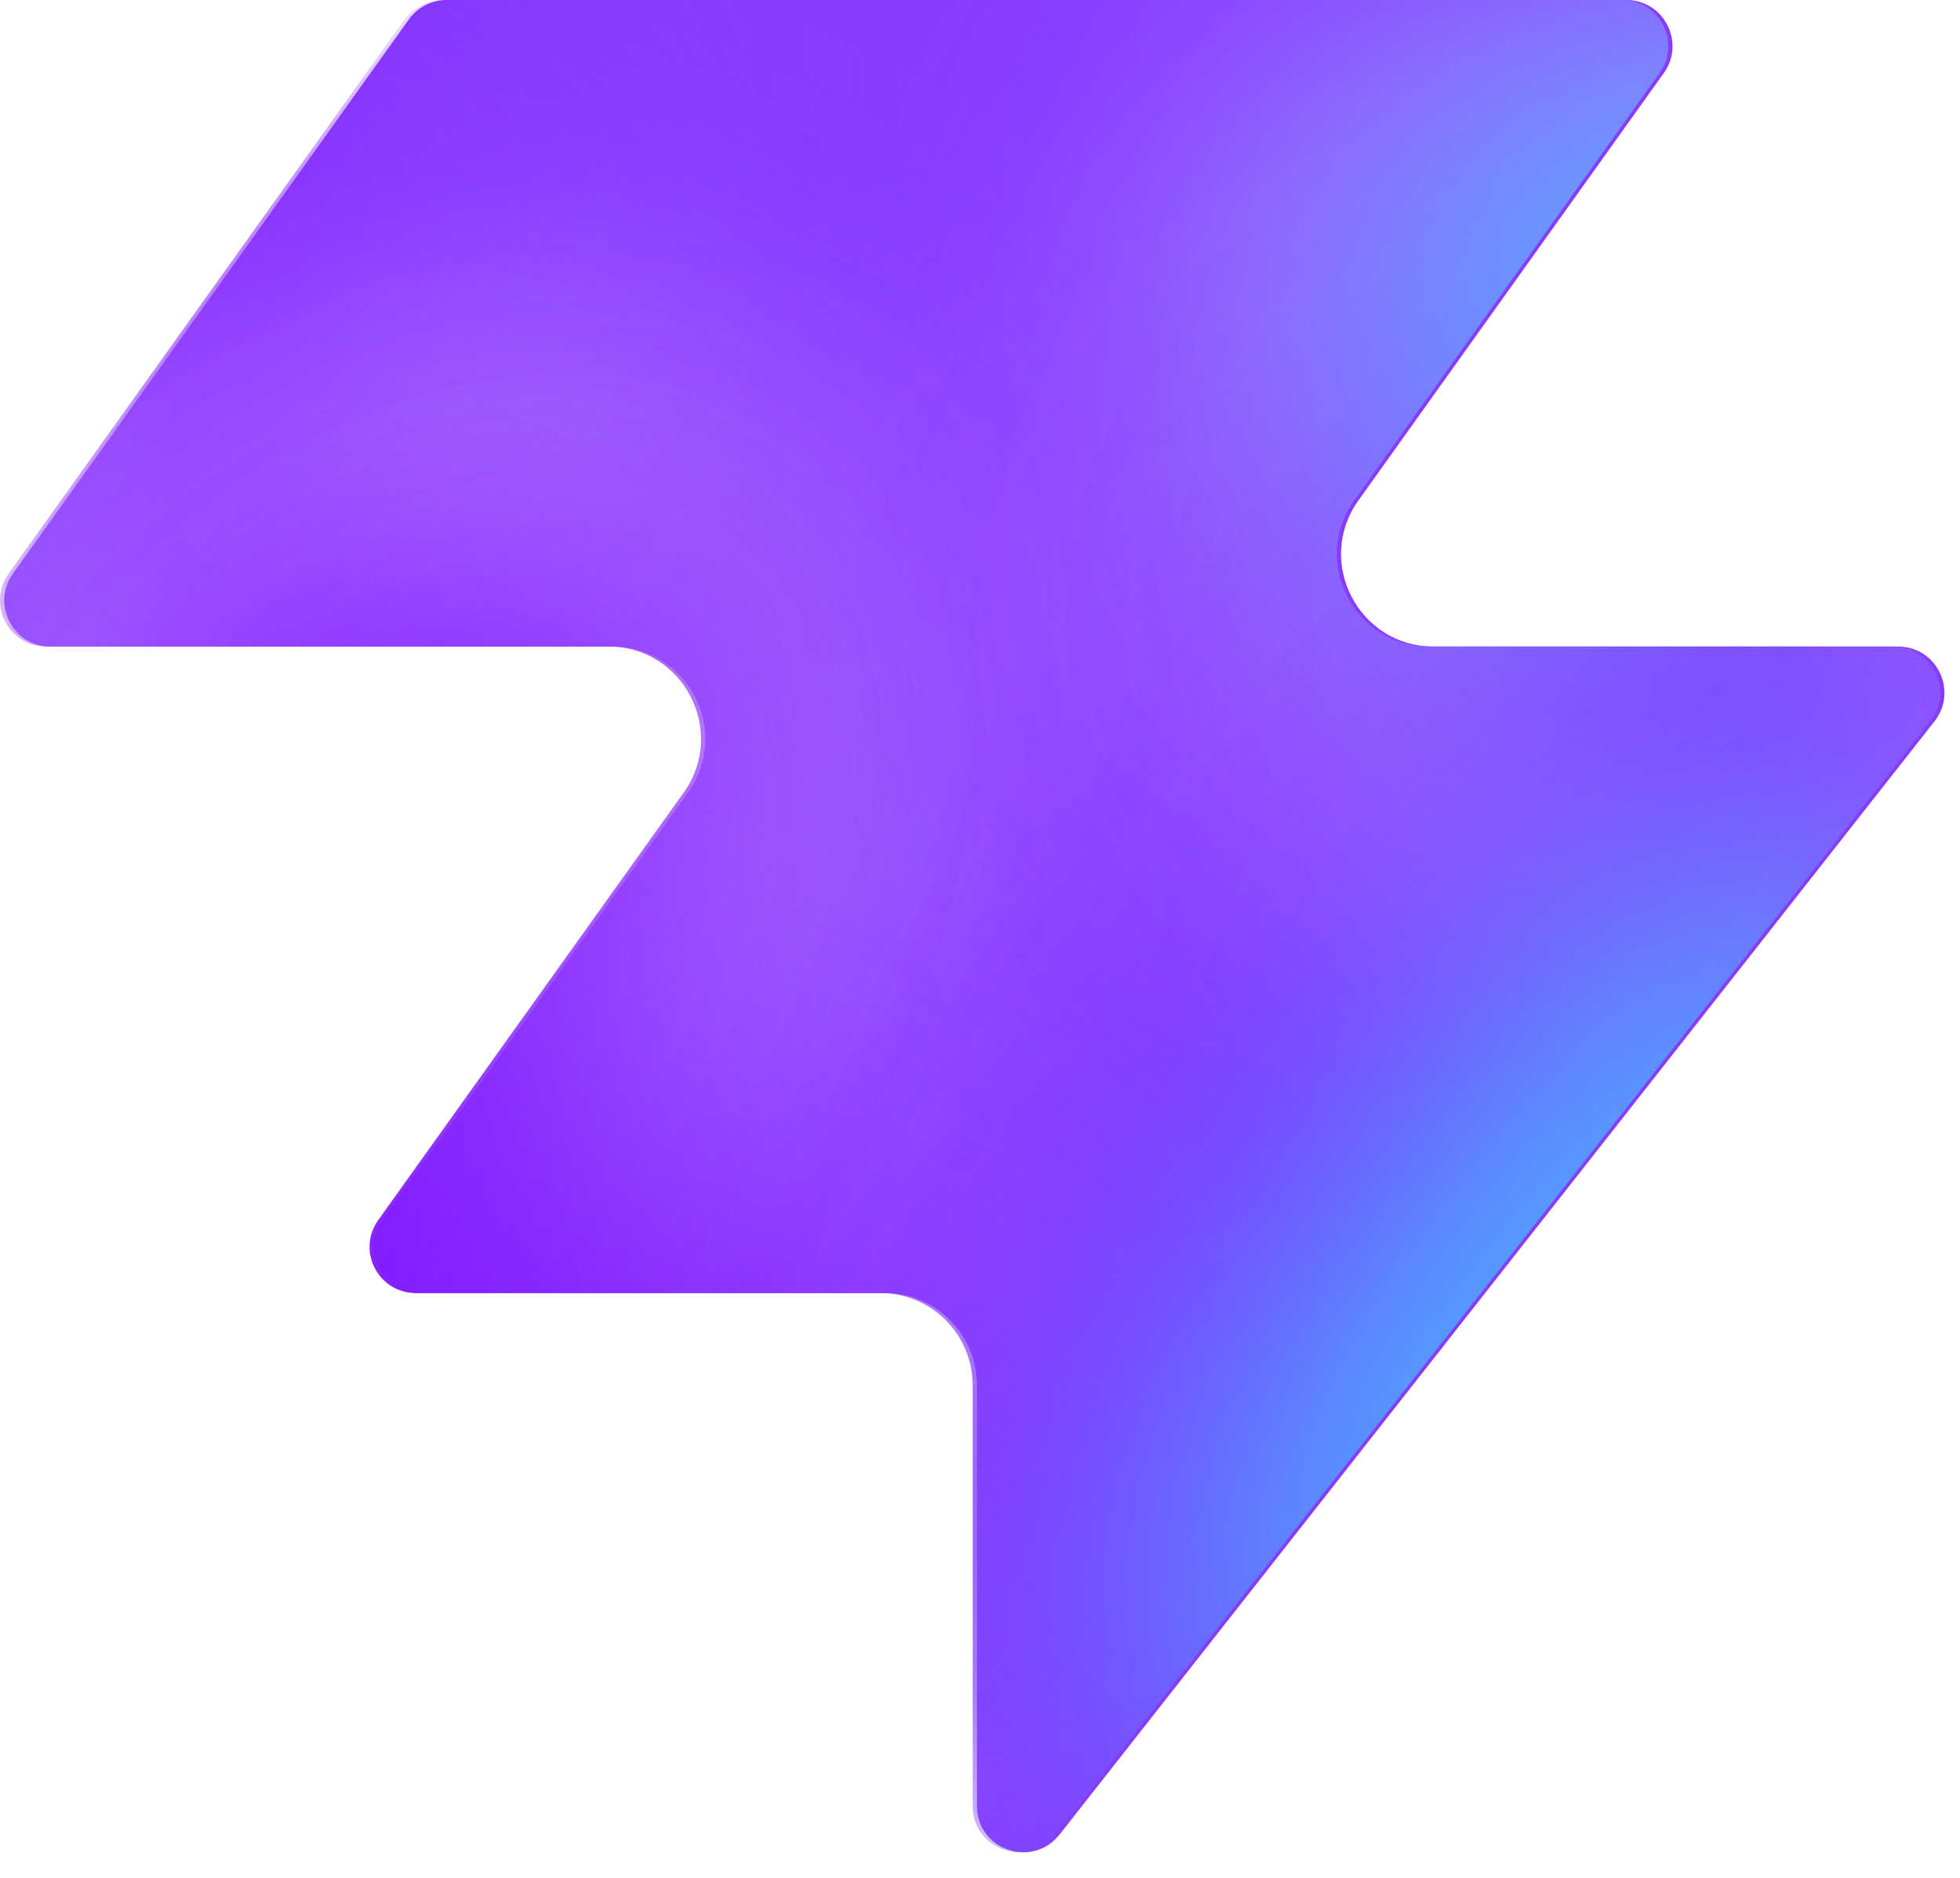
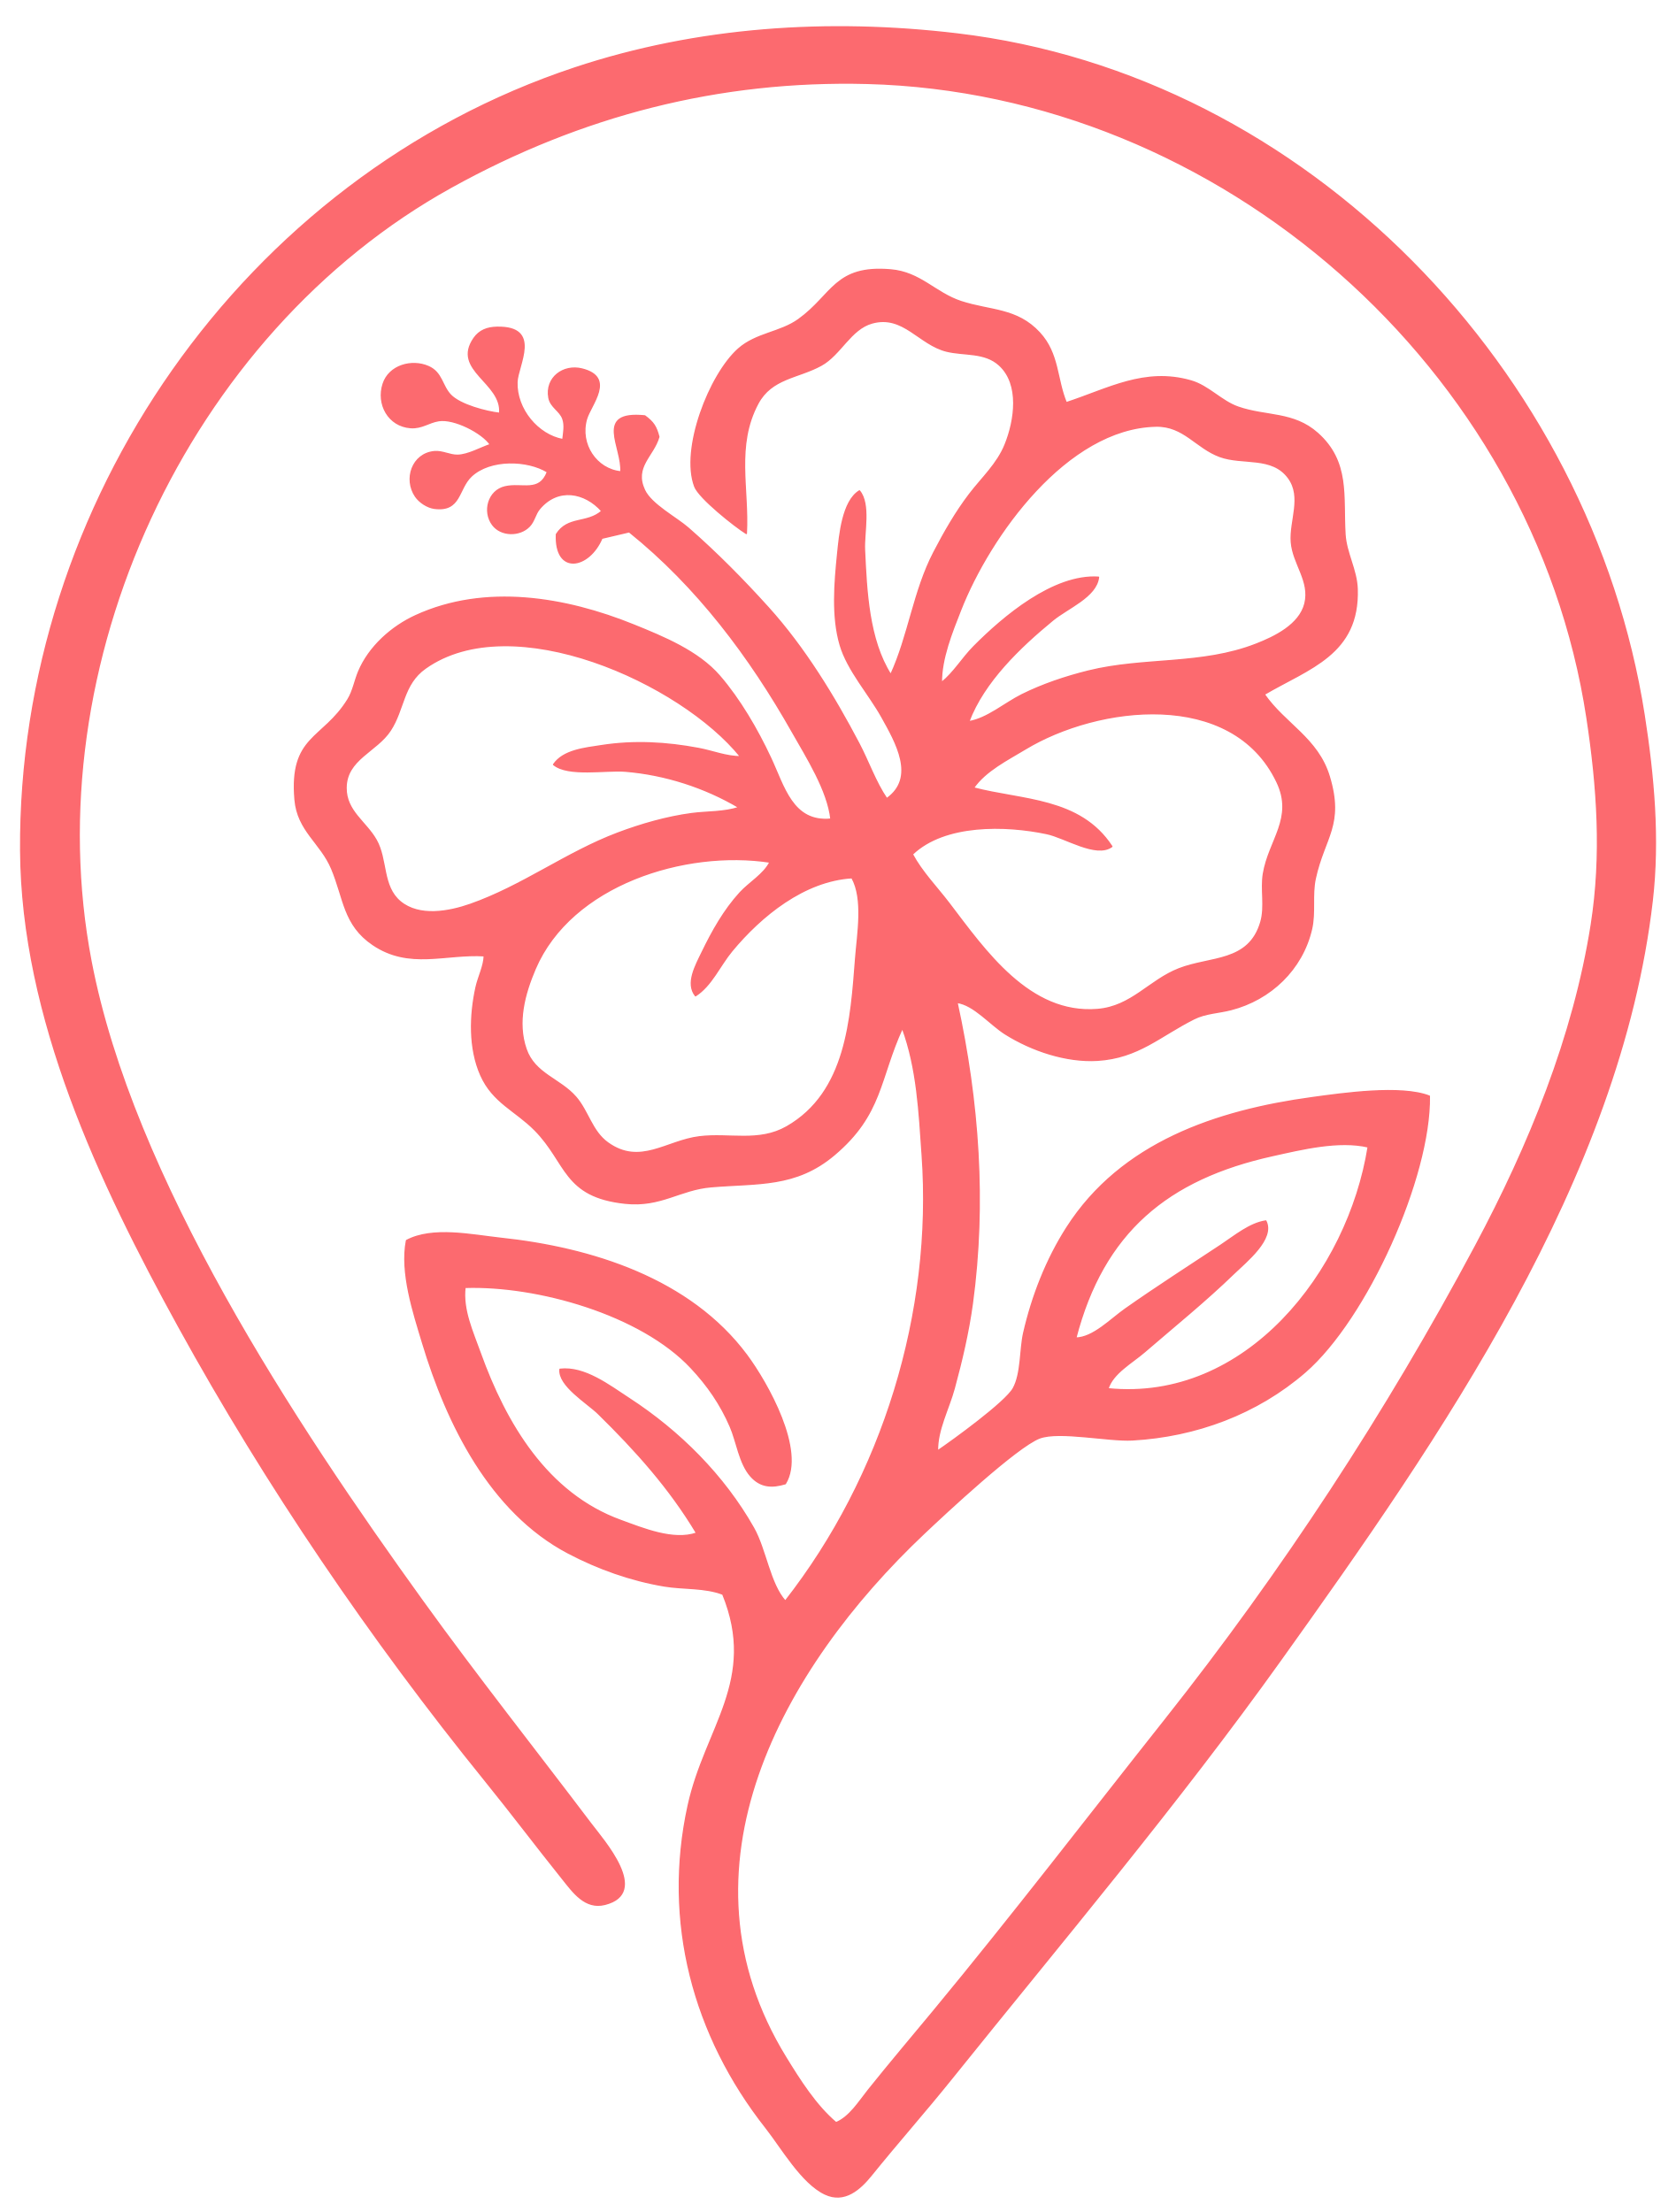
- <svg xmlns="http://www.w3.org/2000/svg" width="48" height="46" fill="none" viewBox="0 0 48 46">
-   <path fill="#863bff" d="M25.946 44.938c-.664.845-2.021.375-2.021-.698V33.937a2.26 2.26 0 0 0-2.262-2.262H10.287c-.92 0-1.456-1.04-.92-1.788l7.48-10.471c1.07-1.497 0-3.578-1.842-3.578H1.237c-.92 0-1.456-1.04-.92-1.788L10.013.474c.214-.297.556-.474.92-.474h28.894c.92 0 1.456 1.04.92 1.788l-7.48 10.471c-1.07 1.498 0 3.579 1.842 3.579h11.377c.943 0 1.473 1.088.89 1.83L25.947 44.94z" style="fill:#863bff;fill:color(display-p3 .525 .23 1);fill-opacity:1" />
-   <mask id="a" width="48" height="46" x="0" y="0" maskUnits="userSpaceOnUse" style="mask-type:alpha">
-     <path fill="#000" d="M25.842 44.938c-.664.844-2.021.375-2.021-.698V33.937a2.26 2.26 0 0 0-2.262-2.262H10.183c-.92 0-1.456-1.04-.92-1.788l7.48-10.471c1.07-1.498 0-3.579-1.842-3.579H1.133c-.92 0-1.456-1.04-.92-1.787L9.91.473c.214-.297.556-.474.92-.474h28.894c.92 0 1.456 1.04.92 1.788l-7.48 10.471c-1.07 1.498 0 3.578 1.842 3.578h11.377c.943 0 1.473 1.088.89 1.832L25.843 44.94z" style="fill:#000;fill-opacity:1" />
-   </mask>
-   <g mask="url(#a)">
-     <g filter="url(#b)">
-       <ellipse cx="5.508" cy="14.704" fill="#ede6ff" rx="5.508" ry="14.704" style="fill:#ede6ff;fill:color(display-p3 .927 .903 1);fill-opacity:1" transform="matrix(.00324 1 1 -.00324 -4.47 31.516)" />
-     </g>
-     <g filter="url(#c)">
-       <ellipse cx="10.399" cy="29.851" fill="#ede6ff" rx="10.399" ry="29.851" style="fill:#ede6ff;fill:color(display-p3 .927 .903 1);fill-opacity:1" transform="matrix(.00324 1 1 -.00324 -39.328 7.883)" />
-     </g>
-     <g filter="url(#d)">
-       <ellipse cx="5.508" cy="30.487" fill="#7e14ff" rx="5.508" ry="30.487" style="fill:#7e14ff;fill:color(display-p3 .492 .077 1);fill-opacity:1" transform="rotate(89.814 -25.913 -14.639)scale(1 -1)" />
-     </g>
-     <g filter="url(#e)">
-       <ellipse cx="5.508" cy="30.599" fill="#7e14ff" rx="5.508" ry="30.599" style="fill:#7e14ff;fill:color(display-p3 .492 .077 1);fill-opacity:1" transform="rotate(89.814 -32.644 -3.334)scale(1 -1)" />
-     </g>
-     <g filter="url(#f)">
-       <ellipse cx="5.508" cy="30.599" fill="#7e14ff" rx="5.508" ry="30.599" style="fill:#7e14ff;fill:color(display-p3 .492 .077 1);fill-opacity:1" transform="matrix(.00324 1 1 -.00324 -34.34 30.47)" />
-     </g>
-     <g filter="url(#g)">
-       <ellipse cx="14.072" cy="22.078" fill="#ede6ff" rx="14.072" ry="22.078" style="fill:#ede6ff;fill:color(display-p3 .927 .903 1);fill-opacity:1" transform="rotate(93.35 24.506 48.493)scale(-1 1)" />
-     </g>
-     <g filter="url(#h)">
-       <ellipse cx="3.47" cy="21.501" fill="#7e14ff" rx="3.47" ry="21.501" style="fill:#7e14ff;fill:color(display-p3 .492 .077 1);fill-opacity:1" transform="rotate(89.009 28.708 47.59)scale(-1 1)" />
-     </g>
-     <g filter="url(#i)">
-       <ellipse cx="3.47" cy="21.501" fill="#7e14ff" rx="3.47" ry="21.501" style="fill:#7e14ff;fill:color(display-p3 .492 .077 1);fill-opacity:1" transform="rotate(89.009 28.708 47.59)scale(-1 1)" />
-     </g>
-     <g filter="url(#j)">
-       <ellipse cx=".387" cy="8.972" fill="#7e14ff" rx="4.407" ry="29.108" style="fill:#7e14ff;fill:color(display-p3 .492 .077 1);fill-opacity:1" transform="rotate(39.51 .387 8.972)" />
-     </g>
-     <g filter="url(#k)">
-       <ellipse cx="47.523" cy="-6.092" fill="#7e14ff" rx="4.407" ry="29.108" style="fill:#7e14ff;fill:color(display-p3 .492 .077 1);fill-opacity:1" transform="rotate(37.892 47.523 -6.092)" />
-     </g>
-     <g filter="url(#l)">
-       <ellipse cx="41.412" cy="6.333" fill="#47bfff" rx="5.971" ry="9.665" style="fill:#47bfff;fill:color(display-p3 .28 .748 1);fill-opacity:1" transform="rotate(37.892 41.412 6.333)" />
-     </g>
-     <g filter="url(#m)">
-       <ellipse cx="-1.879" cy="38.332" fill="#7e14ff" rx="4.407" ry="29.108" style="fill:#7e14ff;fill:color(display-p3 .492 .077 1);fill-opacity:1" transform="rotate(37.892 -1.88 38.332)" />
-     </g>
-     <g filter="url(#n)">
-       <ellipse cx="-1.879" cy="38.332" fill="#7e14ff" rx="4.407" ry="29.108" style="fill:#7e14ff;fill:color(display-p3 .492 .077 1);fill-opacity:1" transform="rotate(37.892 -1.88 38.332)" />
-     </g>
-     <g filter="url(#o)">
-       <ellipse cx="35.651" cy="29.907" fill="#7e14ff" rx="4.407" ry="29.108" style="fill:#7e14ff;fill:color(display-p3 .492 .077 1);fill-opacity:1" transform="rotate(37.892 35.651 29.907)" />
-     </g>
-     <g filter="url(#p)">
-       <ellipse cx="38.418" cy="32.4" fill="#47bfff" rx="5.971" ry="15.297" style="fill:#47bfff;fill:color(display-p3 .28 .748 1);fill-opacity:1" transform="rotate(37.892 38.418 32.4)" />
-     </g>
-   </g>
-   <defs>
-     <filter id="b" width="60.045" height="41.654" x="-19.77" y="16.149" color-interpolation-filters="sRGB" filterUnits="userSpaceOnUse">
-       <feFlood flood-opacity="0" result="BackgroundImageFix" />
-       <feBlend in="SourceGraphic" in2="BackgroundImageFix" result="shape" />
-       <feGaussianBlur result="effect1_foregroundBlur_2002_17158" stdDeviation="7.659" />
-     </filter>
-     <filter id="c" width="90.34" height="51.437" x="-54.613" y="-7.533" color-interpolation-filters="sRGB" filterUnits="userSpaceOnUse">
-       <feFlood flood-opacity="0" result="BackgroundImageFix" />
-       <feBlend in="SourceGraphic" in2="BackgroundImageFix" result="shape" />
-       <feGaussianBlur result="effect1_foregroundBlur_2002_17158" stdDeviation="7.659" />
-     </filter>
-     <filter id="d" width="79.355" height="29.4" x="-49.64" y="2.03" color-interpolation-filters="sRGB" filterUnits="userSpaceOnUse">
-       <feFlood flood-opacity="0" result="BackgroundImageFix" />
-       <feBlend in="SourceGraphic" in2="BackgroundImageFix" result="shape" />
-       <feGaussianBlur result="effect1_foregroundBlur_2002_17158" stdDeviation="4.596" />
-     </filter>
-     <filter id="e" width="79.579" height="29.4" x="-45.045" y="20.029" color-interpolation-filters="sRGB" filterUnits="userSpaceOnUse">
-       <feFlood flood-opacity="0" result="BackgroundImageFix" />
-       <feBlend in="SourceGraphic" in2="BackgroundImageFix" result="shape" />
-       <feGaussianBlur result="effect1_foregroundBlur_2002_17158" stdDeviation="4.596" />
-     </filter>
-     <filter id="f" width="79.579" height="29.4" x="-43.513" y="21.178" color-interpolation-filters="sRGB" filterUnits="userSpaceOnUse">
-       <feFlood flood-opacity="0" result="BackgroundImageFix" />
-       <feBlend in="SourceGraphic" in2="BackgroundImageFix" result="shape" />
-       <feGaussianBlur result="effect1_foregroundBlur_2002_17158" stdDeviation="4.596" />
-     </filter>
-     <filter id="g" width="74.749" height="58.852" x="15.756" y="-17.901" color-interpolation-filters="sRGB" filterUnits="userSpaceOnUse">
-       <feFlood flood-opacity="0" result="BackgroundImageFix" />
-       <feBlend in="SourceGraphic" in2="BackgroundImageFix" result="shape" />
-       <feGaussianBlur result="effect1_foregroundBlur_2002_17158" stdDeviation="7.659" />
-     </filter>
-     <filter id="h" width="61.377" height="25.362" x="23.548" y="2.284" color-interpolation-filters="sRGB" filterUnits="userSpaceOnUse">
-       <feFlood flood-opacity="0" result="BackgroundImageFix" />
-       <feBlend in="SourceGraphic" in2="BackgroundImageFix" result="shape" />
-       <feGaussianBlur result="effect1_foregroundBlur_2002_17158" stdDeviation="4.596" />
-     </filter>
-     <filter id="i" width="61.377" height="25.362" x="23.548" y="2.284" color-interpolation-filters="sRGB" filterUnits="userSpaceOnUse">
-       <feFlood flood-opacity="0" result="BackgroundImageFix" />
-       <feBlend in="SourceGraphic" in2="BackgroundImageFix" result="shape" />
-       <feGaussianBlur result="effect1_foregroundBlur_2002_17158" stdDeviation="4.596" />
-     </filter>
-     <filter id="j" width="56.045" height="63.649" x="-27.636" y="-22.853" color-interpolation-filters="sRGB" filterUnits="userSpaceOnUse">
-       <feFlood flood-opacity="0" result="BackgroundImageFix" />
-       <feBlend in="SourceGraphic" in2="BackgroundImageFix" result="shape" />
-       <feGaussianBlur result="effect1_foregroundBlur_2002_17158" stdDeviation="4.596" />
-     </filter>
-     <filter id="k" width="54.814" height="64.646" x="20.116" y="-38.415" color-interpolation-filters="sRGB" filterUnits="userSpaceOnUse">
-       <feFlood flood-opacity="0" result="BackgroundImageFix" />
-       <feBlend in="SourceGraphic" in2="BackgroundImageFix" result="shape" />
-       <feGaussianBlur result="effect1_foregroundBlur_2002_17158" stdDeviation="4.596" />
-     </filter>
-     <filter id="l" width="33.541" height="35.313" x="24.641" y="-11.323" color-interpolation-filters="sRGB" filterUnits="userSpaceOnUse">
-       <feFlood flood-opacity="0" result="BackgroundImageFix" />
-       <feBlend in="SourceGraphic" in2="BackgroundImageFix" result="shape" />
-       <feGaussianBlur result="effect1_foregroundBlur_2002_17158" stdDeviation="4.596" />
-     </filter>
-     <filter id="m" width="54.814" height="64.646" x="-29.286" y="6.009" color-interpolation-filters="sRGB" filterUnits="userSpaceOnUse">
-       <feFlood flood-opacity="0" result="BackgroundImageFix" />
-       <feBlend in="SourceGraphic" in2="BackgroundImageFix" result="shape" />
-       <feGaussianBlur result="effect1_foregroundBlur_2002_17158" stdDeviation="4.596" />
-     </filter>
-     <filter id="n" width="54.814" height="64.646" x="-29.286" y="6.009" color-interpolation-filters="sRGB" filterUnits="userSpaceOnUse">
-       <feFlood flood-opacity="0" result="BackgroundImageFix" />
-       <feBlend in="SourceGraphic" in2="BackgroundImageFix" result="shape" />
-       <feGaussianBlur result="effect1_foregroundBlur_2002_17158" stdDeviation="4.596" />
-     </filter>
-     <filter id="o" width="54.814" height="64.646" x="8.244" y="-2.416" color-interpolation-filters="sRGB" filterUnits="userSpaceOnUse">
-       <feFlood flood-opacity="0" result="BackgroundImageFix" />
-       <feBlend in="SourceGraphic" in2="BackgroundImageFix" result="shape" />
-       <feGaussianBlur result="effect1_foregroundBlur_2002_17158" stdDeviation="4.596" />
-     </filter>
-     <filter id="p" width="39.409" height="43.623" x="18.713" y="10.588" color-interpolation-filters="sRGB" filterUnits="userSpaceOnUse">
-       <feFlood flood-opacity="0" result="BackgroundImageFix" />
-       <feBlend in="SourceGraphic" in2="BackgroundImageFix" result="shape" />
-       <feGaussianBlur result="effect1_foregroundBlur_2002_17158" stdDeviation="4.596" />
-     </filter>
-   </defs>
+ <svg xmlns="http://www.w3.org/2000/svg" viewBox="362 87 300 396" width="300" height="396">
+   <path d="M491.39 372.39C488.15 371.14 484.36 371.49 480.92 370.92C474.95 369.92 469.05 367.83 463.7 365.01C449.74 357.66 442.02 341.88 437.67 327.46C435.99 321.9 433.66 314.83 434.77 309.09C439.44 306.59 446.5 308.13 451.58 308.68C467.89 310.41 485.49 315.94 495.66 329.61C499.34 334.57 506.2 346.72 502.57 352.61C500.2 353.32 498.16 353.26 496.38 351.25C494.35 348.94 493.92 345.11 492.71 342.34C490.98 338.36 488.68 335.03 485.72 331.87C476.73 322.25 458.08 317.02 445.23 317.47C444.75 321.47 446.59 325.42 447.95 329.21C452.49 341.83 459.89 354.4 473.11 359.2C477.14 360.67 482.56 362.92 486.7 361.47C481.88 353.41 475.8 346.64 469.12 340.09C467.13 338.14 461.94 335.06 462.25 332.14C466.64 331.63 471.02 335.03 474.61 337.37C483.63 343.24 491.57 351.16 496.88 360.55C499.07 364.43 499.77 370.54 502.57 373.65C520.06 351.29 529.09 322 527.08 293.75C526.54 286.09 526.21 278.29 523.53 271.03C519.34 280.12 519.95 286.46 511.32 293.74C504.43 299.56 497.65 298.74 489.3 299.45C483.69 299.92 480.31 303.07 473.93 302.4C462.82 301.23 463.52 295.12 457.74 289.29C454.25 285.77 450.24 284.36 448.07 279.48C445.94 274.69 446.12 268.77 447.22 263.76C447.63 261.89 448.66 259.93 448.69 258.1C441.74 257.67 435.27 260.52 428.75 256.1C423.52 252.55 423.62 247.86 421.39 242.54C419.43 237.86 415.3 235.73 414.82 230.16C413.84 218.7 419.8 219.48 424.27 212.26C425.21 210.75 425.52 208.87 426.2 207.24C428.06 202.81 432.09 199.2 436.42 197.22C448.85 191.52 463.24 193.95 475.45 198.9C480.73 201.04 486.99 203.6 490.8 208.02C494.43 212.22 497.56 217.62 499.91 222.64C502.33 227.77 503.82 234.34 510.75 233.65C510.18 228.5 506.43 222.6 503.86 218.07C496.24 204.59 486.79 191.97 474.63 182.2C473 182.58 471.37 182.97 469.74 183.35C467.41 188.83 461.31 189.91 461.61 182.66C463.63 179.43 467.07 180.83 469.74 178.5C466.72 175.09 461.85 174.14 458.55 178.11C457.78 179.04 457.62 180.31 456.76 181.2C455.05 182.99 451.69 182.98 450.17 180.93C448.43 178.59 449.4 174.85 452.41 174.16C455.46 173.45 458.56 175.3 460 171.48C456.44 169.29 449.73 169.07 446.36 172.24C443.94 174.51 444.51 178.62 439.74 177.99C438.49 177.82 437.09 176.9 436.38 175.86C434.29 172.79 435.79 168.23 439.75 167.86C441.24 167.73 442.46 168.53 443.9 168.51C445.78 168.48 448.01 167.19 449.78 166.59C448.33 164.44 443.29 161.86 440.54 162.3C438.73 162.58 437.52 163.69 435.51 163.55C431.55 163.27 429.41 159.34 430.6 155.72C431.67 152.44 435.69 151.33 438.66 152.62C441.14 153.7 441.06 156.07 442.66 157.73C444.39 159.53 449.09 160.74 451.45 161C451.98 155.48 442.88 153.3 446.85 147.56C447.83 146.15 449.25 145.63 450.94 145.6C459.02 145.42 454.62 152.4 454.53 155.42C454.39 160.28 458.28 164.89 462.76 165.71C462.89 164.49 463.19 163.16 462.75 161.95C462.22 160.49 460.57 159.89 460.26 158.19C459.62 154.62 462.85 152.23 466.19 153.07C472.2 154.58 467.72 159.43 466.97 162.04C465.69 166.54 468.75 171.05 473.14 171.48C473.47 167.09 468.32 160.55 477.42 161.46C478.96 162.59 479.45 163.37 479.93 165.2C478.96 168.63 475.39 170.55 477.36 174.75C478.57 177.34 483.05 179.67 485.19 181.54C490.29 186 495 190.77 499.54 195.8C505.99 202.95 511.29 211.63 515.75 220.12C517.44 223.33 518.71 227.03 520.73 229.99C526.08 226.21 522.35 219.83 519.85 215.34C517.56 211.23 513.74 206.99 512.41 202.48C510.91 197.41 511.42 191.33 511.95 186.15C512.29 182.8 512.82 176.73 515.84 174.89C517.82 177.24 516.59 182.42 516.74 185.45C517.08 192.69 517.45 201.52 521.45 207.8C524.68 200.79 525.54 192.86 529.18 185.87C531.04 182.29 533.1 178.69 535.55 175.48C537.8 172.53 540.55 170.06 541.95 166.56C543.66 162.33 544.67 155.79 540.88 152.35C538.27 149.97 534.63 150.63 531.46 149.86C526.53 148.66 523.72 143.26 518.11 144.81C514.22 145.89 512.46 150.48 508.98 152.39C504.87 154.65 500.11 154.64 497.66 159.23C493.61 166.81 496.03 174.53 495.59 182.5C493.58 181.26 487.16 176.17 486.37 174.09C483.84 167.42 489.01 154.06 494.19 149.47C497.38 146.65 501.7 146.56 504.96 144.2C511.07 139.8 511.45 134.47 521.43 135.32C526.75 135.77 529.38 139.47 534.04 141C539.21 142.7 544.02 142.18 548.07 146.58C551.54 150.34 551.09 154.85 552.86 159.1C560.39 156.64 566.86 152.83 575.15 155.19C578.34 156.1 580.61 158.85 583.64 159.9C588.65 161.64 593.52 160.73 597.84 164.57C603.58 169.69 602.34 175.8 602.75 182.66C602.96 186.03 604.82 189.03 604.93 192.44C605.3 204.13 596.3 206.6 588.3 211.3C591.98 216.61 597.88 219.21 599.93 226C602.55 234.7 599.05 236.84 597.43 244.26C596.78 247.23 597.45 250.35 596.76 253.33C595.09 260.53 589.43 265.92 582.35 267.74C580.12 268.32 577.8 268.34 575.7 269.4C569.61 272.46 565.75 276.36 558.45 276.81C552.86 277.15 546.68 275.06 541.98 272.11C539.25 270.4 536.35 266.84 533.3 266.45C537.17 284.18 538.49 302.35 536.04 320.4C535.33 325.55 534.16 330.54 532.8 335.55C531.8 339.24 529.73 342.97 529.81 346.77C532.55 344.91 542.04 338.04 543.4 335.55C544.86 332.89 544.58 328.62 545.25 325.65C546.76 319.06 549.31 312.5 552.97 306.78C562.72 291.54 579.79 285.84 596.87 283.51C602.33 282.76 612.8 281.26 617.85 283.24C618.06 297.7 606.64 323.05 595.62 332.62C587 340.09 576.07 344.13 564.71 344.77C560.37 345.01 551.65 343.11 548.1 344.42C544.02 345.94 531.13 357.98 527.4 361.51C501.84 385.67 481.89 421.59 502.65 455.33C505.12 459.36 508.02 463.95 511.65 467.02C514.1 466.01 515.77 463.27 517.43 461.19C521.25 456.41 525.21 451.74 529.11 447.03C543.28 429.9 556.77 412.3 570.58 394.87C591.55 368.4 610.25 339.83 626.14 310.04C635.69 292.15 643.7 272.63 646.86 252.51C648.81 240.06 647.96 227.86 646.08 215.49C636.57 152.92 580.5 103.58 517.24 101.92C490.67 101.23 465.99 107.65 442.81 120.48C395.34 146.75 368.13 206.17 378.28 259.08C385.72 297.92 414.68 341.79 437.65 373.65C447.38 387.15 457.68 400.15 467.71 413.42C470 416.46 478.41 425.87 470.28 427.92C466.75 428.81 464.61 425.74 462.69 423.34C458.02 417.52 453.54 411.56 448.84 405.76C428.42 380.54 409.6 352.88 393.97 324.46C379.82 298.73 365.89 269.23 365.71 239.24C365.35 177.13 405.59 118.87 464.87 99.18C486.9 91.86 510.32 90.35 533.3 93.08C596.08 100.52 646.69 153.59 656.29 214.98C658 225.92 659.02 237.21 657.74 248.27C651.97 298.05 619.69 344.36 591.27 384.13C572.72 410.08 552.19 434.4 532.23 459.25C527.57 465.05 522.63 470.62 517.96 476.41C515.91 478.95 513.15 481.41 509.69 479.78C505.52 477.82 501.92 471.49 499.13 467.94C486.11 451.43 480.63 431 485.2 410.22C488.27 396.25 497.66 387.78 491.39 372.39ZM535.4 216.21C538.72 215.68 541.87 212.9 544.92 211.38C548.66 209.52 552.73 208.16 556.78 207.15C566.79 204.66 577.06 206.16 586.87 202.32C590.16 201.04 594.64 198.87 595.59 195.07C596.6 191.03 593.46 187.93 593.16 184.05C592.87 180.24 595.17 176 592.64 172.55C589.71 168.56 584.45 170.21 580.37 168.72C576.12 167.17 573.92 163.18 568.93 163.28C552.96 163.61 539.18 182.89 533.95 196.2C532.39 200.16 530.45 204.94 530.51 209.23C532.78 207.41 534.26 204.84 536.31 202.77C541.62 197.41 550.59 189.82 558.63 190.34C558.24 193.83 553.11 195.82 550.43 198.03C544.63 202.8 538.1 209.01 535.4 216.21ZM494.57 222.47C483.89 209.21 453.7 195.59 438.15 206.61C434.07 209.49 434.36 213.93 431.86 217.76C429.39 221.54 423.96 222.9 423.94 228.06C423.93 232.25 427.48 234.12 429.33 237.39C431.32 240.9 430.34 245.67 433.65 248.43C437.05 251.25 442.37 250.25 446.17 248.92C455.55 245.63 463.36 239.63 472.58 236.15C476.77 234.57 481.37 233.25 485.81 232.66C488.61 232.29 491.63 232.46 494.28 231.55C488.18 227.93 481.03 225.63 473.93 225.05C470.44 224.77 463.68 226.03 461.1 223.87C462.84 221.3 466.72 220.95 469.68 220.49C475.51 219.59 481.27 219.91 487.05 221C489.56 221.47 492.09 222.51 494.57 222.47ZM525.31 239.93C527.01 243.11 529.68 245.84 531.87 248.71C538.31 257.16 546.25 268.73 558.45 267.73C564.57 267.23 567.72 262.53 573.03 260.45C578.67 258.24 585.59 259.37 587.71 252.05C588.5 249.3 587.7 246.26 588.16 243.43C589.16 237.4 593.69 233.46 590.58 226.97C582.57 210.22 558.52 213.22 545.53 221.08C542.31 223.03 538.41 224.95 536.25 228.06C544.9 230.35 555.32 229.81 561.02 238.54C558.22 240.59 552.7 236.92 549.34 236.22C542.03 234.68 531.09 234.39 525.31 239.93ZM499.84 241.33C484.65 239.01 464.25 245.34 457.79 260.45C455.87 264.95 454.5 270.01 456.16 274.82C457.7 279.28 462.21 280.14 465.05 283.39C467.28 285.95 467.92 289.54 470.79 291.6C476.59 295.77 481.32 291.24 487.2 290.52C492.58 289.86 497.83 291.59 502.84 288.73C513.58 282.58 514.33 269.42 515.17 258.56C515.5 254.26 516.64 247.92 514.5 244.13C505.94 244.65 498.25 250.91 493 257.24C490.86 259.82 489.34 263.46 486.5 265.26C484.73 263.07 486.55 259.84 487.67 257.52C489.51 253.72 491.61 249.96 494.47 246.83C496.17 244.98 498.76 243.53 499.84 241.33ZM606.92 292.32C601.68 291.08 595.03 292.71 589.81 293.87C570.98 298.03 559.49 307.58 554.56 326.55C557.68 326.52 560.85 323.17 563.43 321.36C569.07 317.39 574.85 313.69 580.6 309.88C582.99 308.3 585.7 306.02 588.58 305.59C590.22 308.76 585.02 312.89 582.85 314.99C577.73 319.95 572.24 324.38 566.85 329.03C564.62 330.96 561.16 332.83 560.32 335.63C585.07 338.14 603.36 314.67 606.92 292.32Z" fill="#fc6a6f" fill-rule="evenodd" stroke="#fc6a6f" stroke-width="0.25" stroke-linejoin="round" />
</svg>
